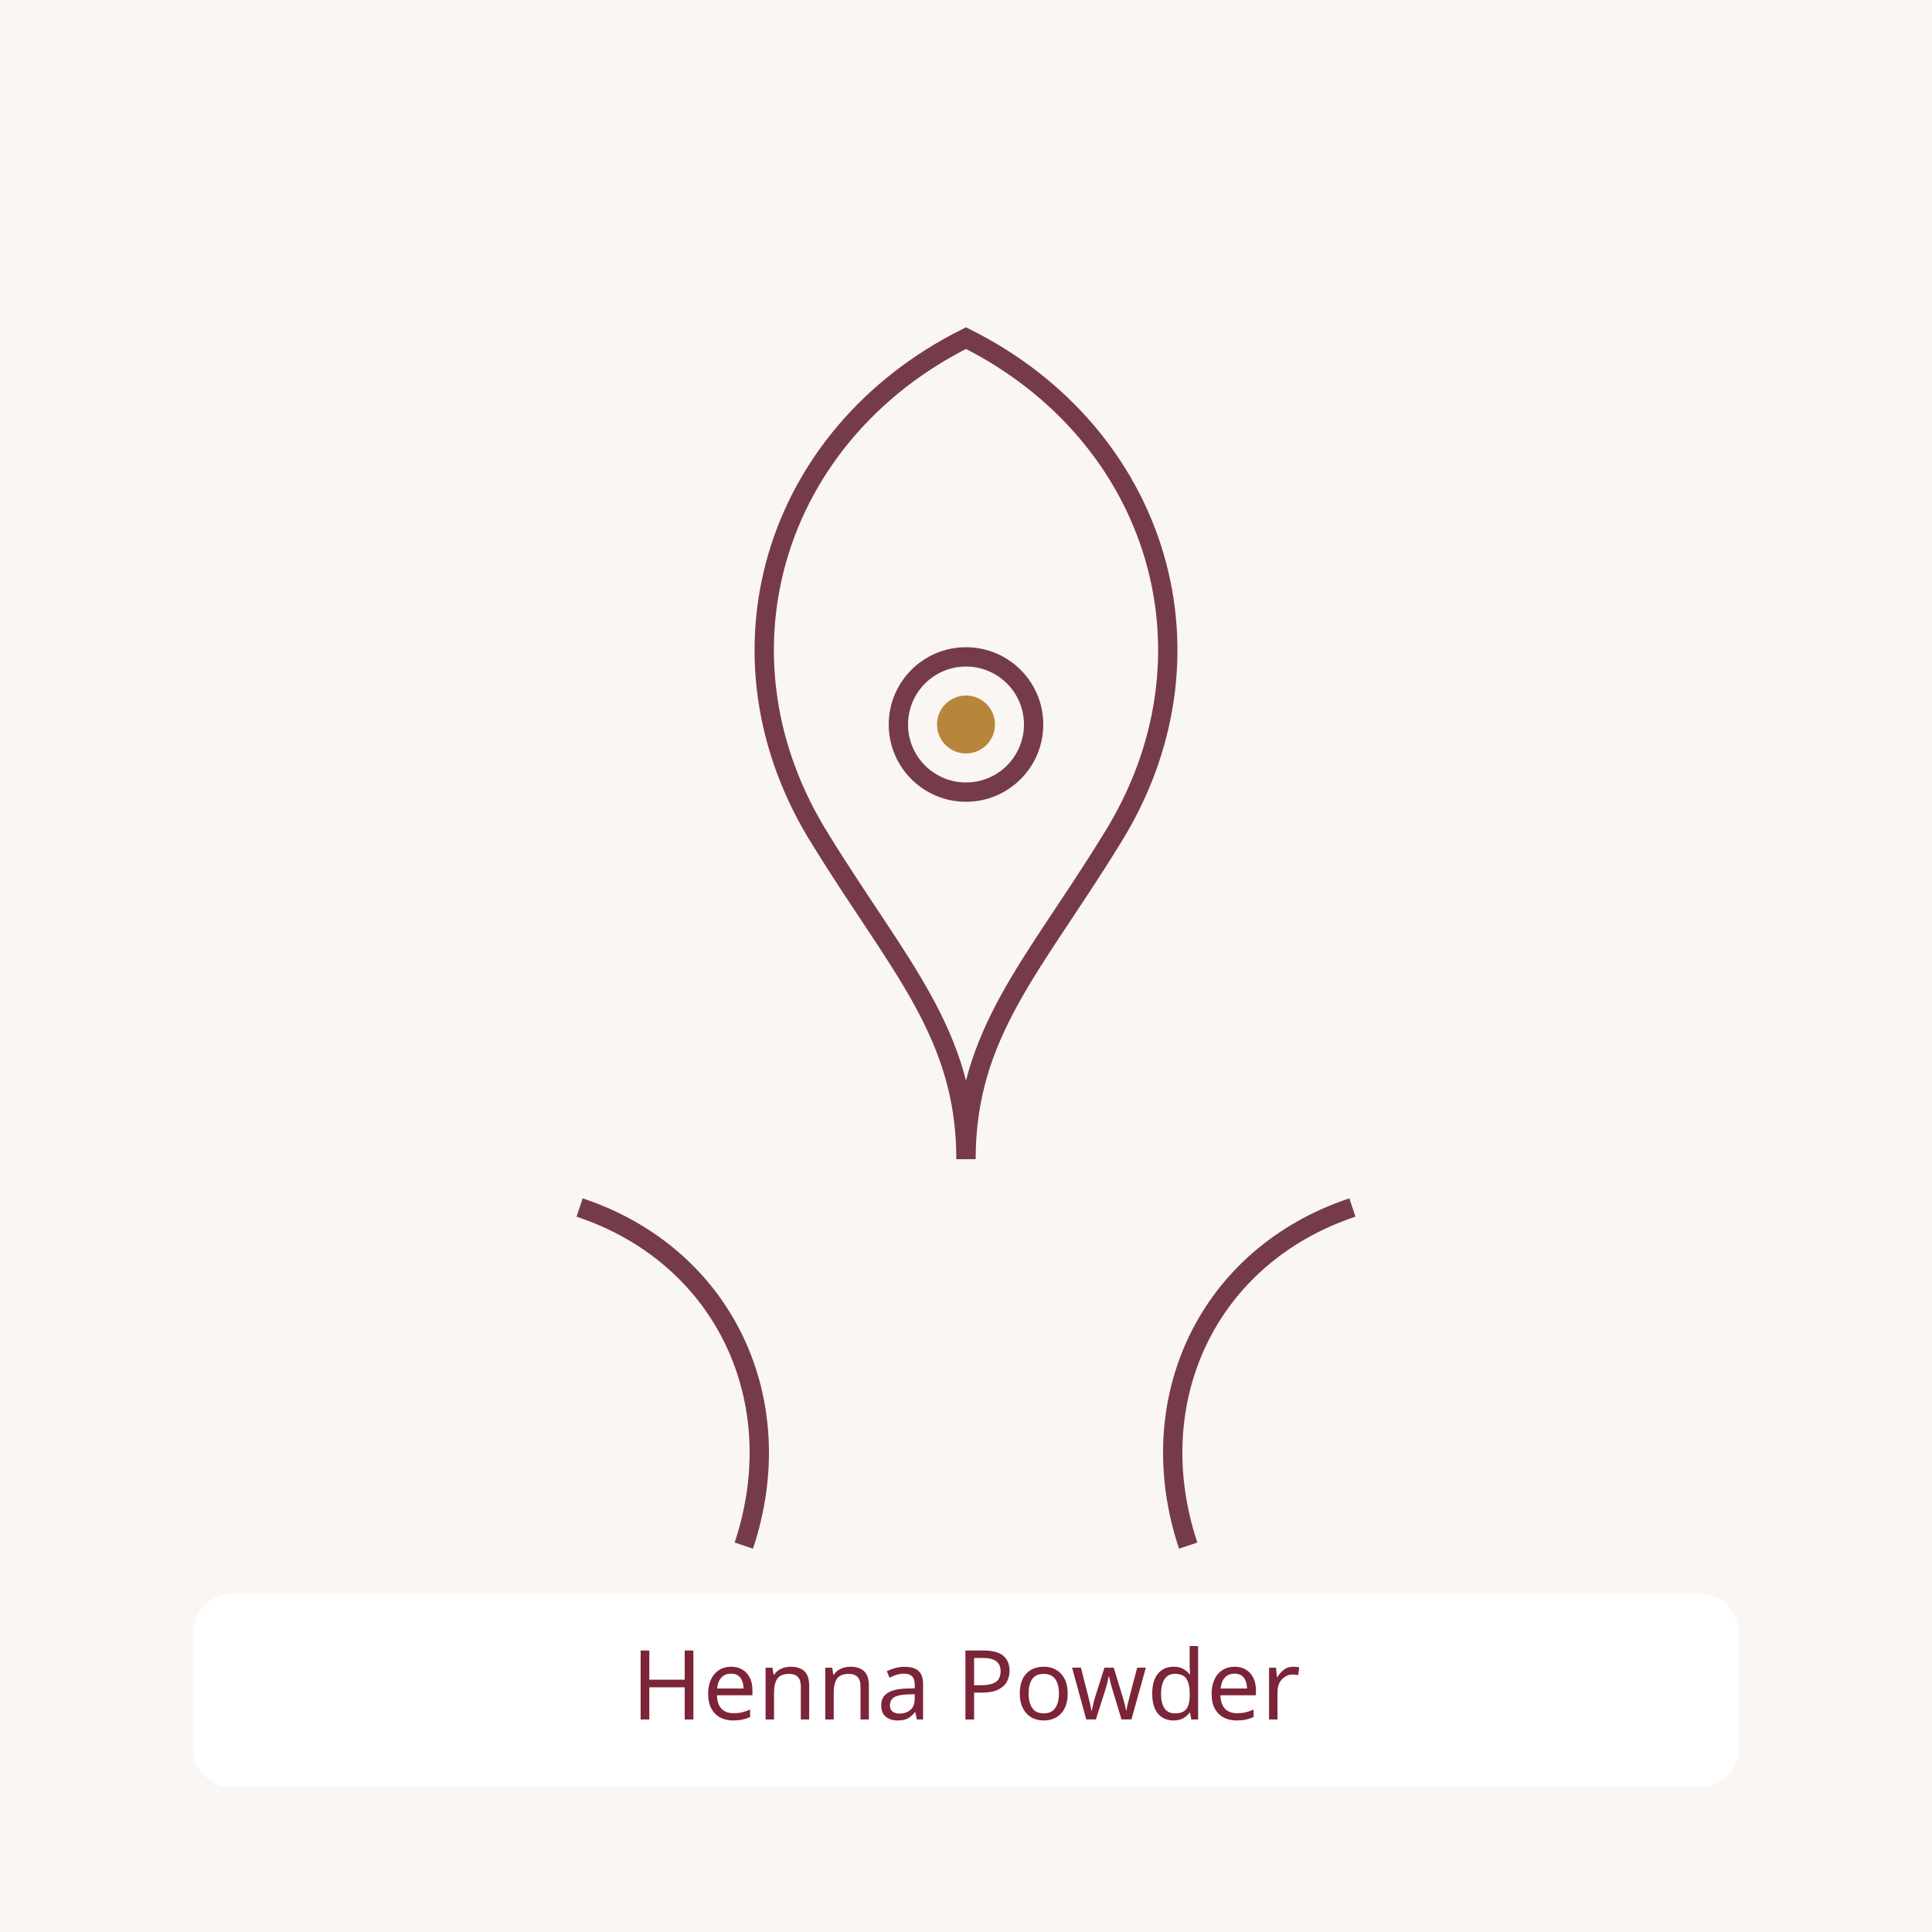
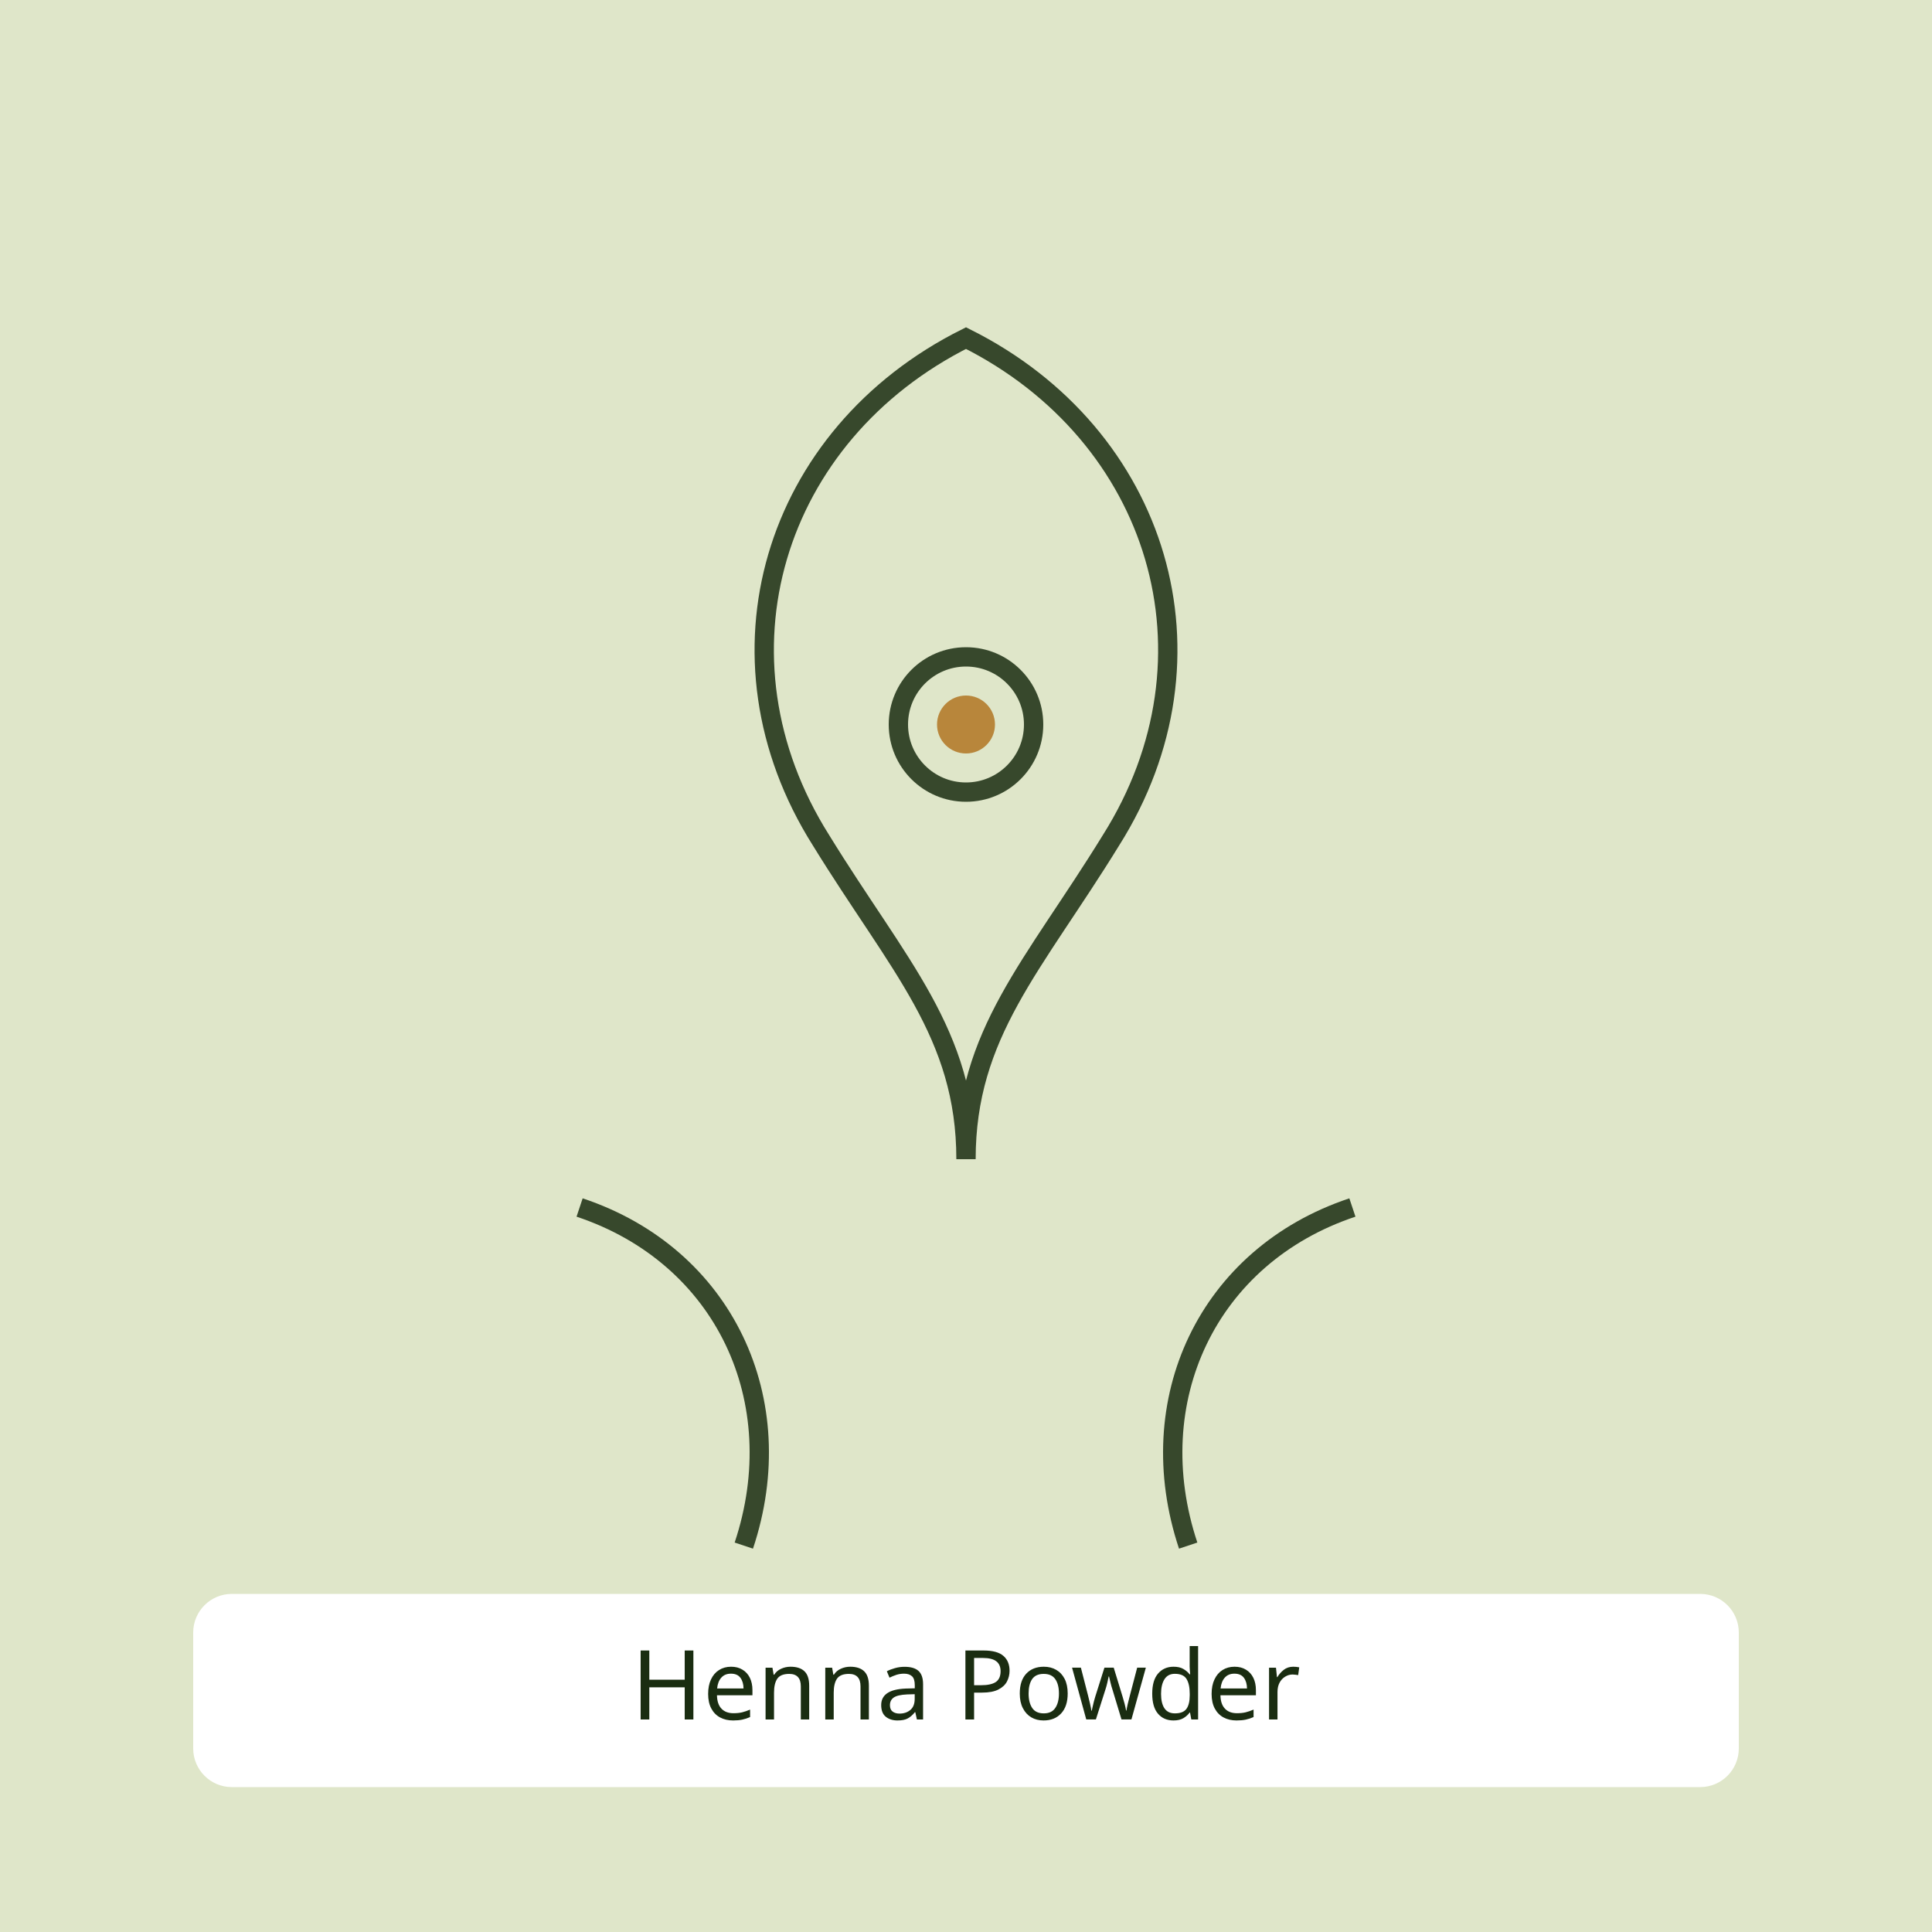
<svg xmlns="http://www.w3.org/2000/svg" viewBox="0 0 400 400" role="img" aria-label="Henna Powder">
-   <rect width="400" height="400" fill="#faf6f3" />
-   <g fill="none" stroke="#5f1a2b" stroke-width="4" opacity="0.85">
+   <rect width="400" height="400" fill="#dfe6c9" />
+   <g fill="none" stroke="#1a2d11" stroke-width="4" opacity="0.85">
    <path d="M200 70c40 20 54 66 30 104-16 26-30 40-30 66 0-26-14-40-30-66-24-38-10-84 30-104z" />
    <circle cx="200" cy="150" r="14" />
    <path d="M120 250c30 10 44 40 34 70M280 250c-30 10-44 40-34 70" />
  </g>
  <circle cx="200" cy="150" r="6" fill="#b8863b" />
  <rect x="40" y="330" width="320" height="40" rx="8" fill="#ffffff" />
-   <text x="200" y="356" text-anchor="middle" font-family="Segoe UI,sans-serif" font-size="20" fill="#7c2438">Henna Powder</text>
+   <text x="200" y="356" text-anchor="middle" font-family="Segoe UI,sans-serif" font-size="20" fill="#1a2d11">Henna Powder</text>
</svg>
